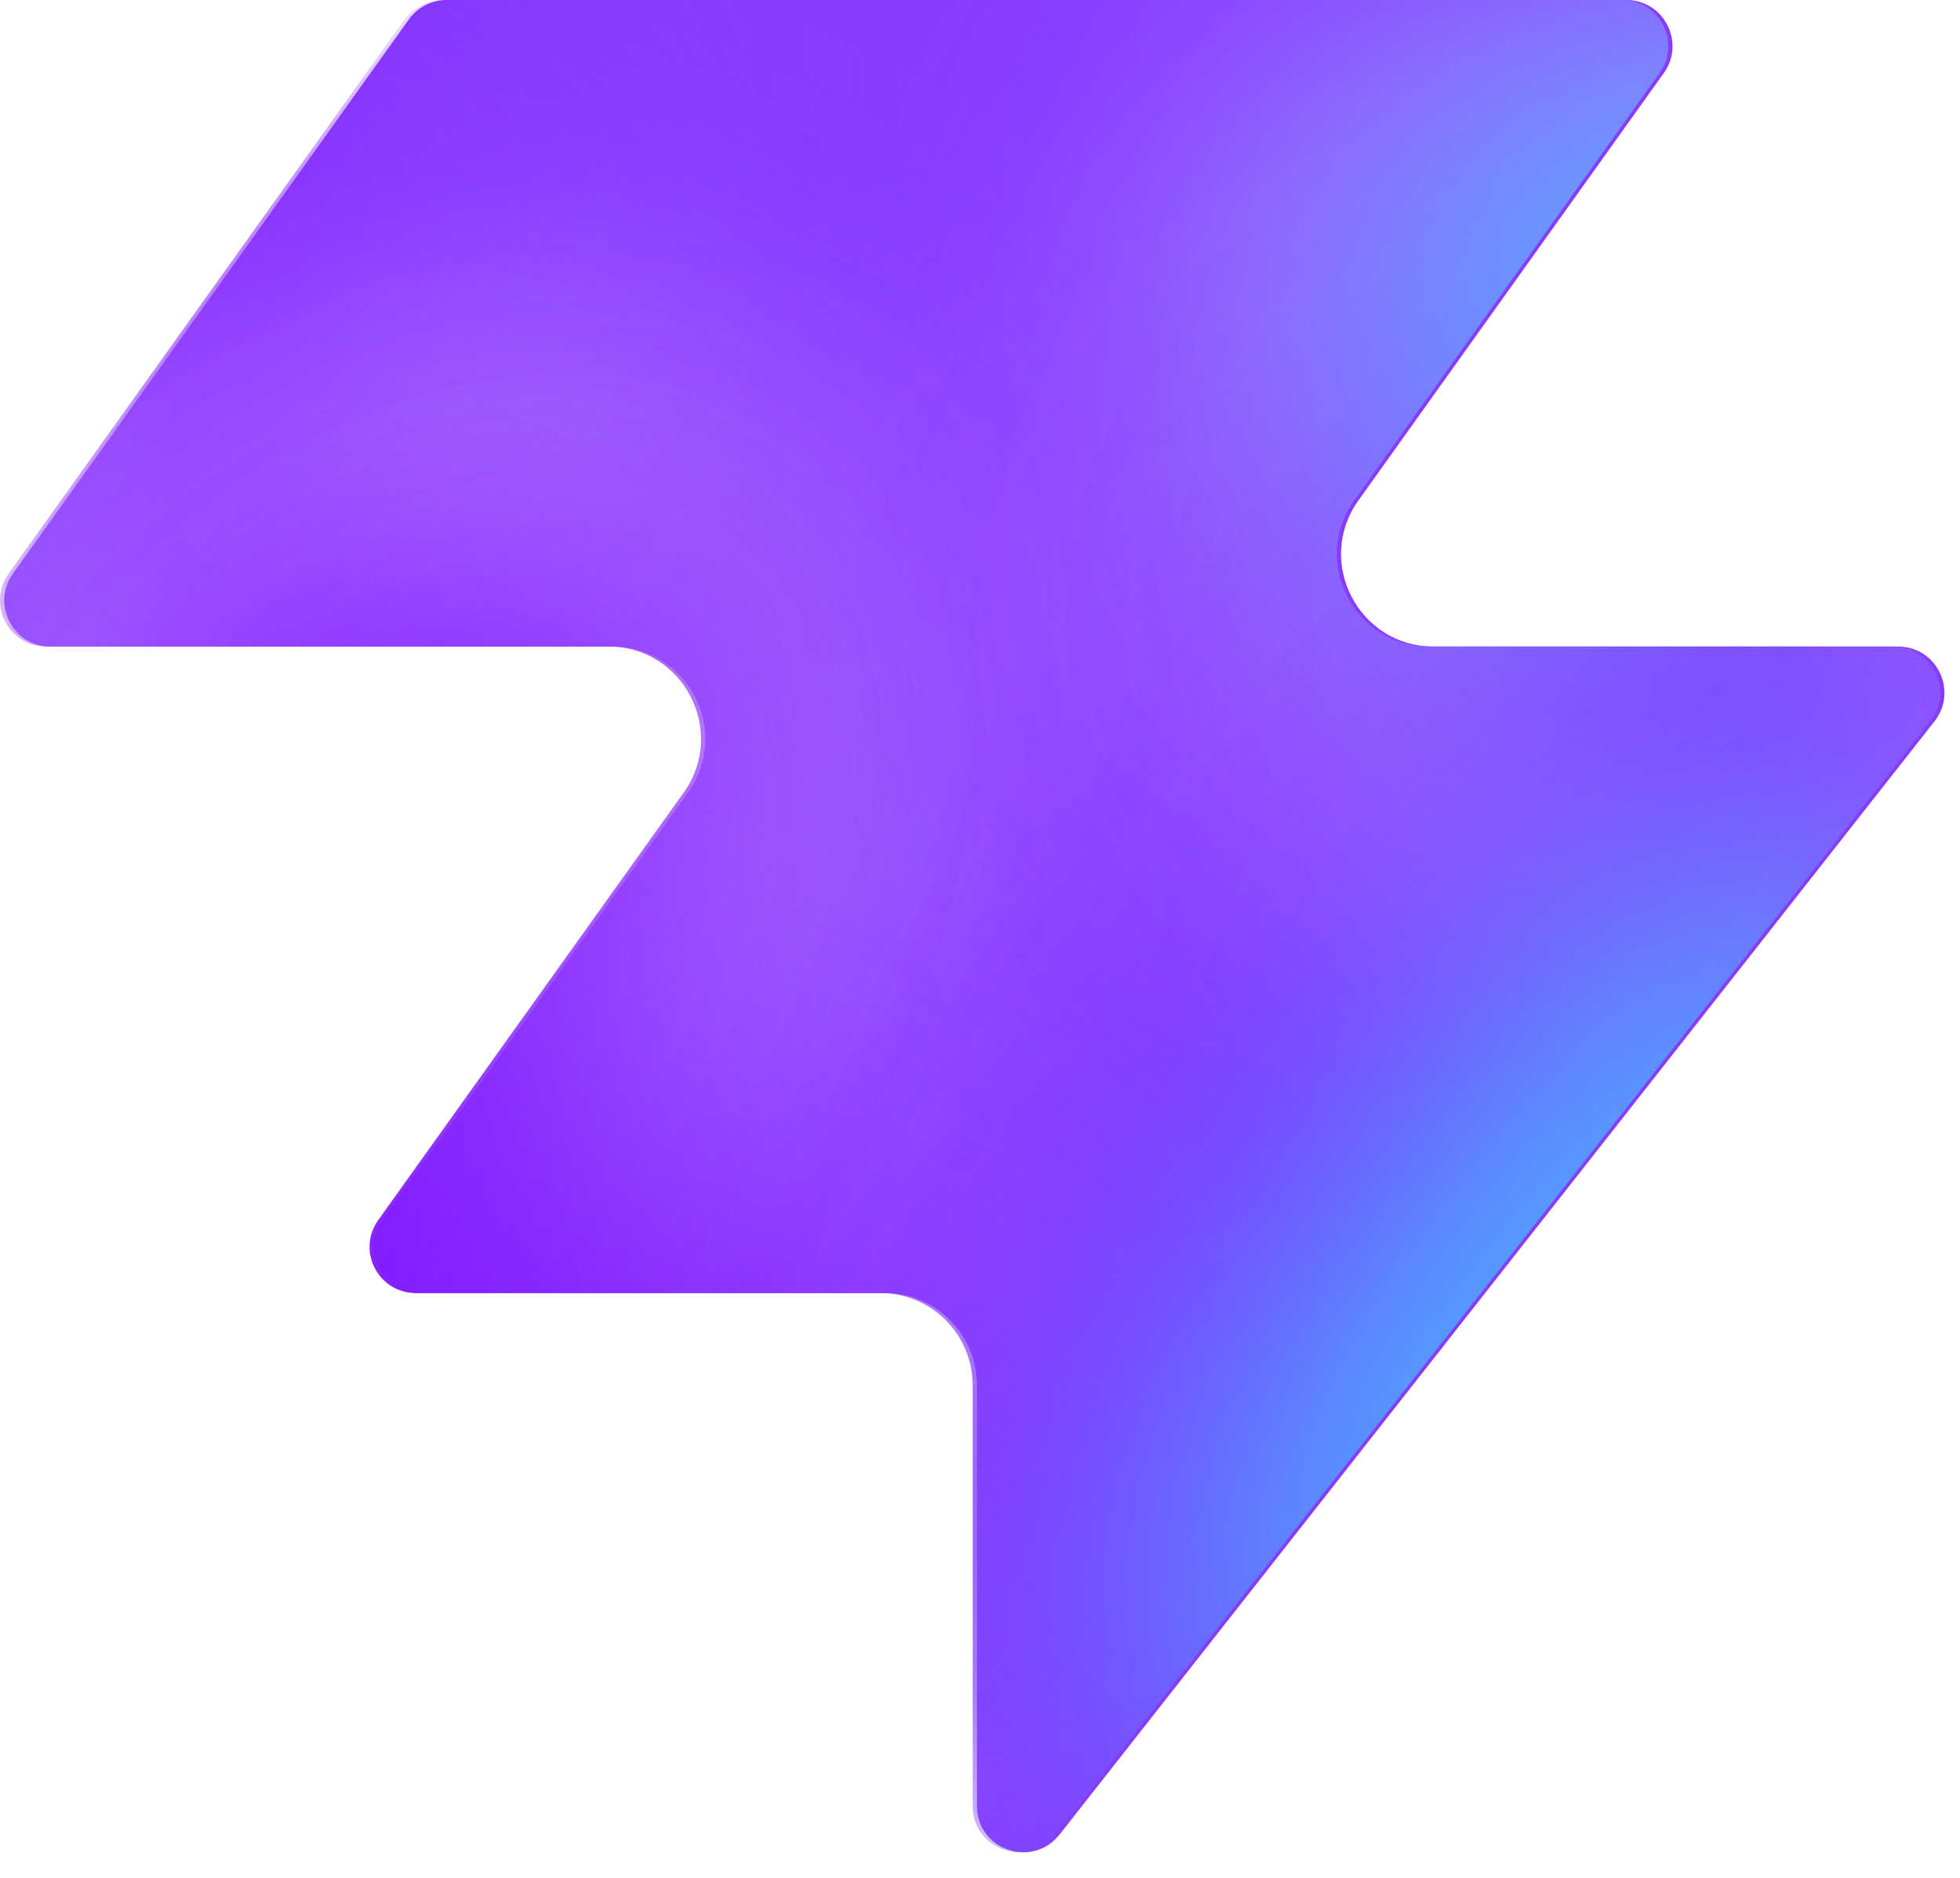
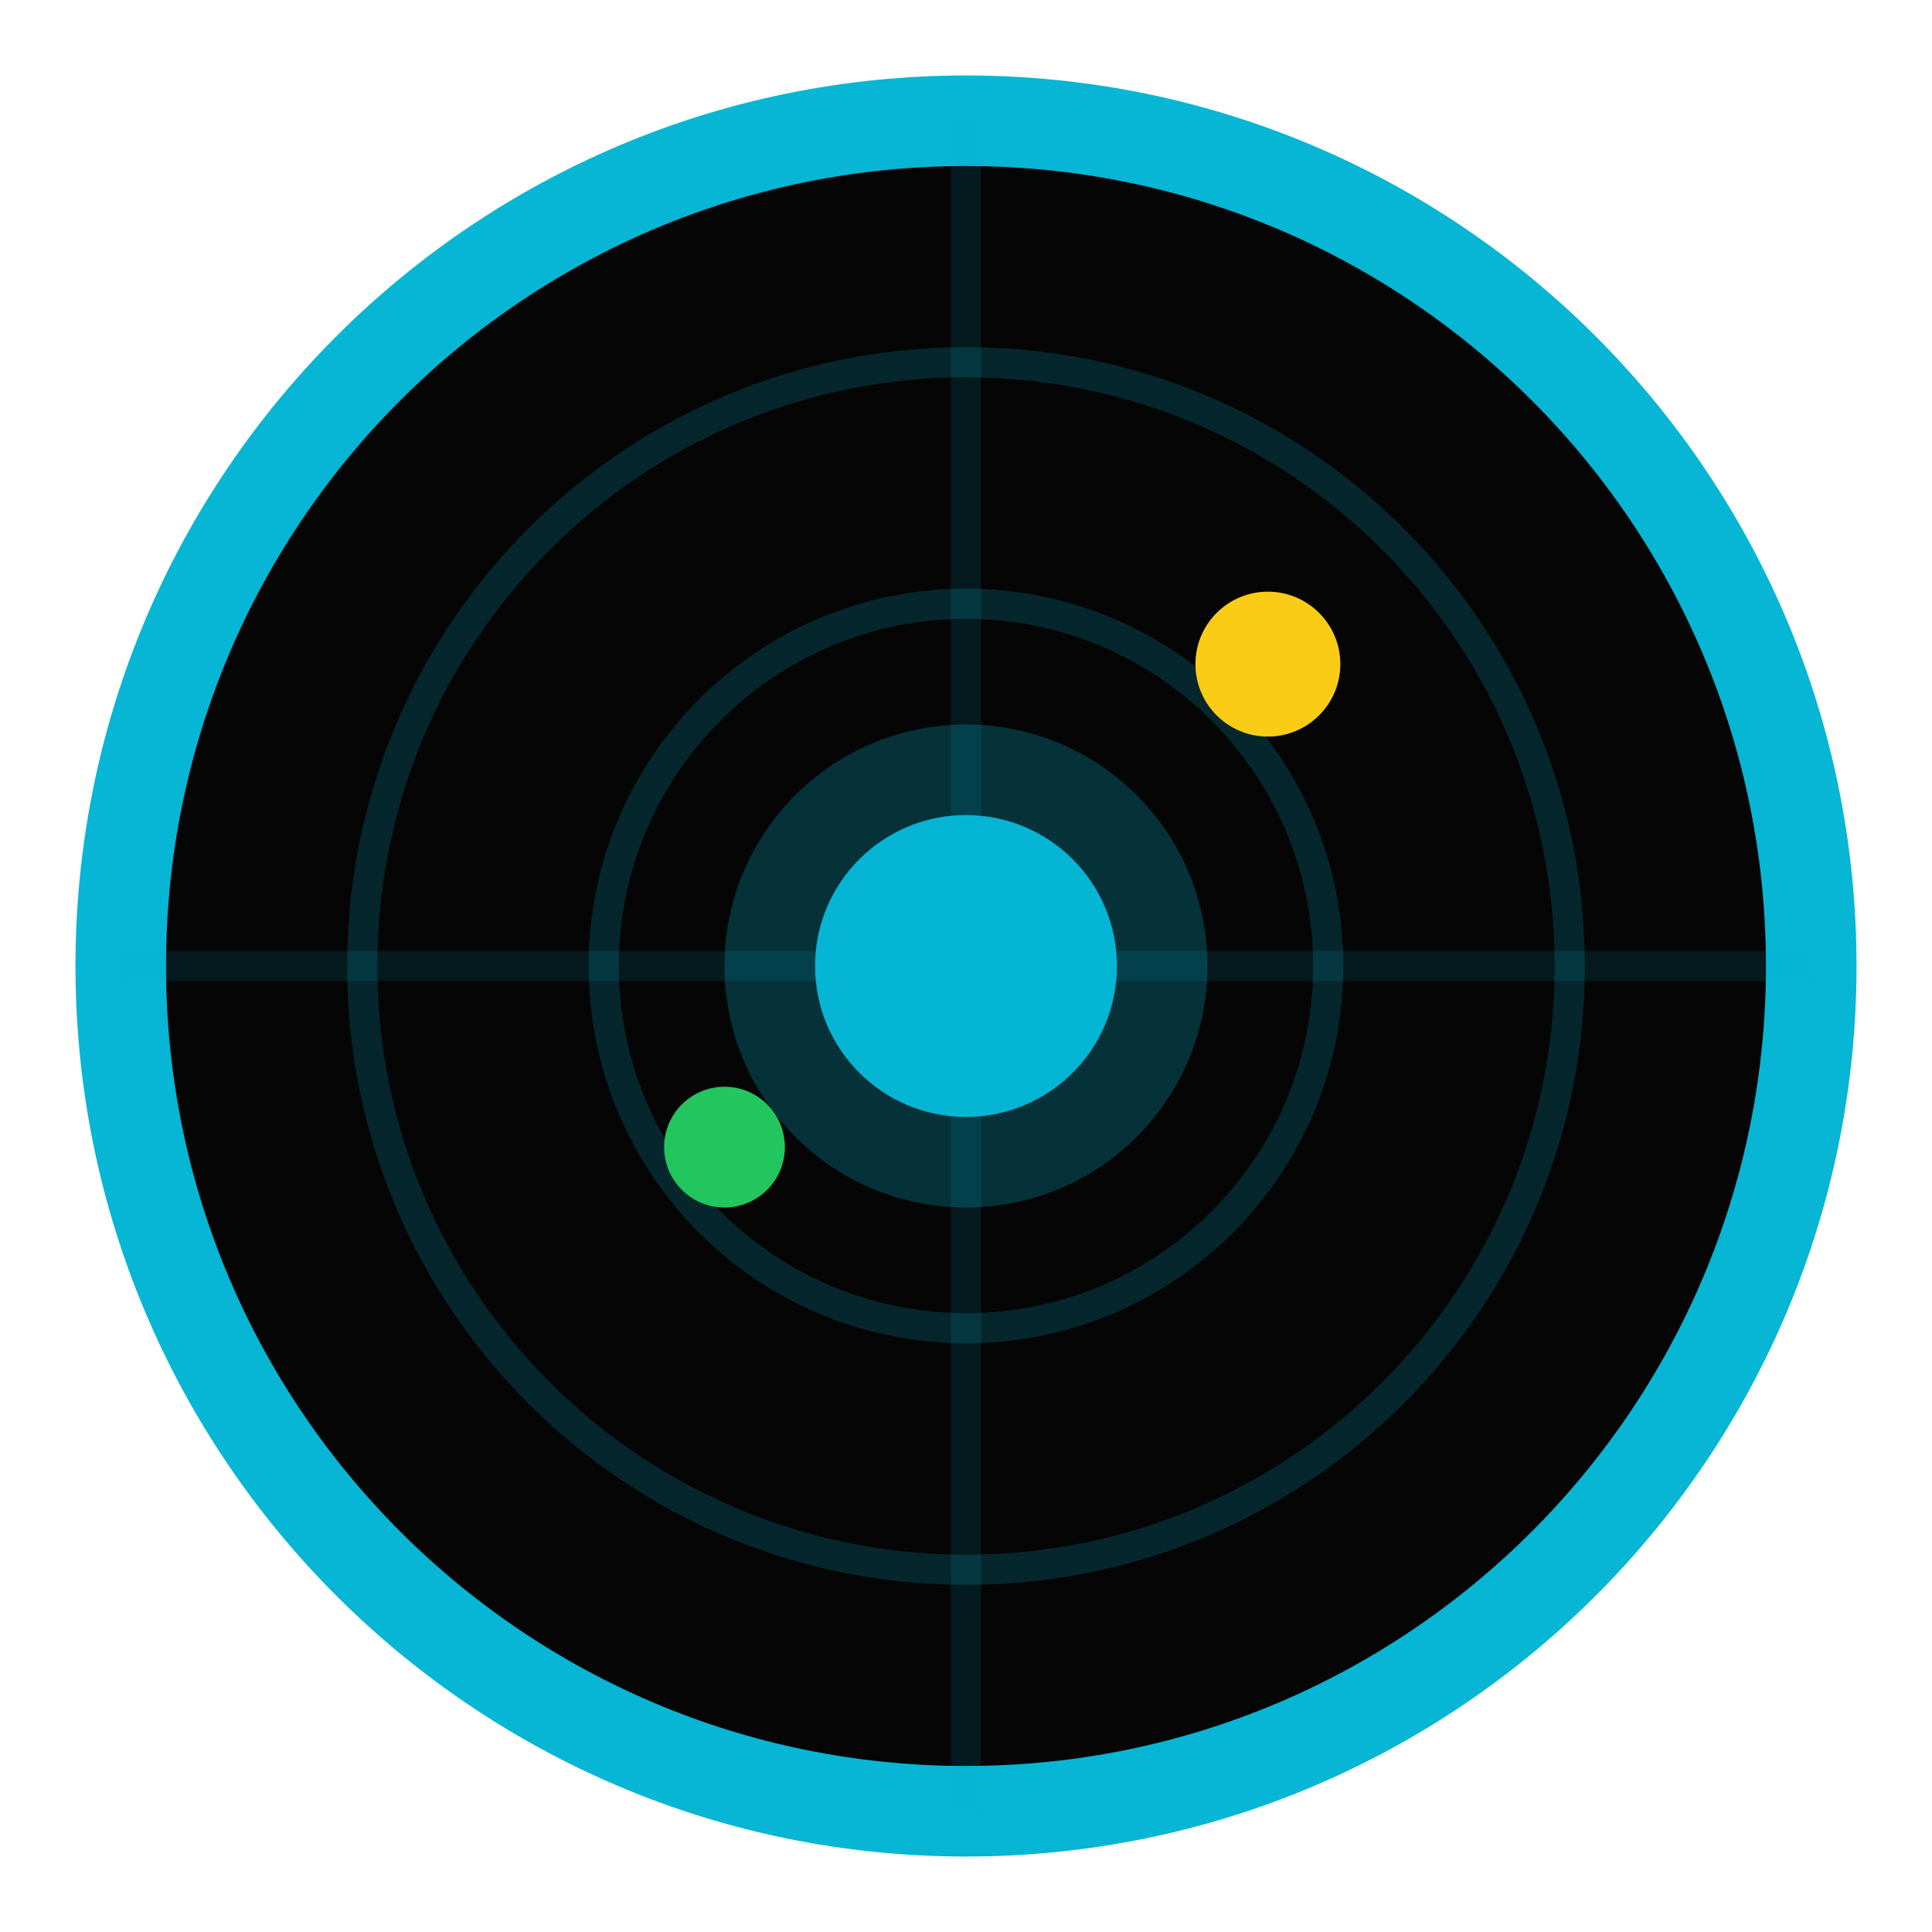
- <svg xmlns="http://www.w3.org/2000/svg" width="48" height="46" fill="none" viewBox="0 0 48 46">
-   <path fill="#863bff" d="M25.946 44.938c-.664.845-2.021.375-2.021-.698V33.937a2.26 2.26 0 0 0-2.262-2.262H10.287c-.92 0-1.456-1.04-.92-1.788l7.48-10.471c1.07-1.497 0-3.578-1.842-3.578H1.237c-.92 0-1.456-1.04-.92-1.788L10.013.474c.214-.297.556-.474.92-.474h28.894c.92 0 1.456 1.04.92 1.788l-7.48 10.471c-1.07 1.498 0 3.579 1.842 3.579h11.377c.943 0 1.473 1.088.89 1.83L25.947 44.94z" style="fill:#863bff;fill:color(display-p3 .525 .23 1);fill-opacity:1" />
-   <mask id="a" width="48" height="46" x="0" y="0" maskUnits="userSpaceOnUse" style="mask-type:alpha">
-     <path fill="#000" d="M25.842 44.938c-.664.844-2.021.375-2.021-.698V33.937a2.26 2.26 0 0 0-2.262-2.262H10.183c-.92 0-1.456-1.04-.92-1.788l7.48-10.471c1.07-1.498 0-3.579-1.842-3.579H1.133c-.92 0-1.456-1.04-.92-1.787L9.91.473c.214-.297.556-.474.92-.474h28.894c.92 0 1.456 1.04.92 1.788l-7.48 10.471c-1.07 1.498 0 3.578 1.842 3.578h11.377c.943 0 1.473 1.088.89 1.832L25.843 44.94z" style="fill:#000;fill-opacity:1" />
-   </mask>
-   <g mask="url(#a)">
-     <g filter="url(#b)">
-       <ellipse cx="5.508" cy="14.704" fill="#ede6ff" rx="5.508" ry="14.704" style="fill:#ede6ff;fill:color(display-p3 .927 .903 1);fill-opacity:1" transform="matrix(.00324 1 1 -.00324 -4.47 31.516)" />
-     </g>
-     <g filter="url(#c)">
-       <ellipse cx="10.399" cy="29.851" fill="#ede6ff" rx="10.399" ry="29.851" style="fill:#ede6ff;fill:color(display-p3 .927 .903 1);fill-opacity:1" transform="matrix(.00324 1 1 -.00324 -39.328 7.883)" />
-     </g>
-     <g filter="url(#d)">
-       <ellipse cx="5.508" cy="30.487" fill="#7e14ff" rx="5.508" ry="30.487" style="fill:#7e14ff;fill:color(display-p3 .492 .077 1);fill-opacity:1" transform="rotate(89.814 -25.913 -14.639)scale(1 -1)" />
-     </g>
-     <g filter="url(#e)">
-       <ellipse cx="5.508" cy="30.599" fill="#7e14ff" rx="5.508" ry="30.599" style="fill:#7e14ff;fill:color(display-p3 .492 .077 1);fill-opacity:1" transform="rotate(89.814 -32.644 -3.334)scale(1 -1)" />
-     </g>
-     <g filter="url(#f)">
-       <ellipse cx="5.508" cy="30.599" fill="#7e14ff" rx="5.508" ry="30.599" style="fill:#7e14ff;fill:color(display-p3 .492 .077 1);fill-opacity:1" transform="matrix(.00324 1 1 -.00324 -34.34 30.47)" />
-     </g>
-     <g filter="url(#g)">
-       <ellipse cx="14.072" cy="22.078" fill="#ede6ff" rx="14.072" ry="22.078" style="fill:#ede6ff;fill:color(display-p3 .927 .903 1);fill-opacity:1" transform="rotate(93.35 24.506 48.493)scale(-1 1)" />
-     </g>
-     <g filter="url(#h)">
-       <ellipse cx="3.47" cy="21.501" fill="#7e14ff" rx="3.47" ry="21.501" style="fill:#7e14ff;fill:color(display-p3 .492 .077 1);fill-opacity:1" transform="rotate(89.009 28.708 47.59)scale(-1 1)" />
-     </g>
-     <g filter="url(#i)">
-       <ellipse cx="3.47" cy="21.501" fill="#7e14ff" rx="3.47" ry="21.501" style="fill:#7e14ff;fill:color(display-p3 .492 .077 1);fill-opacity:1" transform="rotate(89.009 28.708 47.59)scale(-1 1)" />
-     </g>
-     <g filter="url(#j)">
-       <ellipse cx=".387" cy="8.972" fill="#7e14ff" rx="4.407" ry="29.108" style="fill:#7e14ff;fill:color(display-p3 .492 .077 1);fill-opacity:1" transform="rotate(39.51 .387 8.972)" />
-     </g>
-     <g filter="url(#k)">
-       <ellipse cx="47.523" cy="-6.092" fill="#7e14ff" rx="4.407" ry="29.108" style="fill:#7e14ff;fill:color(display-p3 .492 .077 1);fill-opacity:1" transform="rotate(37.892 47.523 -6.092)" />
-     </g>
-     <g filter="url(#l)">
-       <ellipse cx="41.412" cy="6.333" fill="#47bfff" rx="5.971" ry="9.665" style="fill:#47bfff;fill:color(display-p3 .28 .748 1);fill-opacity:1" transform="rotate(37.892 41.412 6.333)" />
-     </g>
-     <g filter="url(#m)">
-       <ellipse cx="-1.879" cy="38.332" fill="#7e14ff" rx="4.407" ry="29.108" style="fill:#7e14ff;fill:color(display-p3 .492 .077 1);fill-opacity:1" transform="rotate(37.892 -1.88 38.332)" />
-     </g>
-     <g filter="url(#n)">
-       <ellipse cx="-1.879" cy="38.332" fill="#7e14ff" rx="4.407" ry="29.108" style="fill:#7e14ff;fill:color(display-p3 .492 .077 1);fill-opacity:1" transform="rotate(37.892 -1.88 38.332)" />
-     </g>
-     <g filter="url(#o)">
-       <ellipse cx="35.651" cy="29.907" fill="#7e14ff" rx="4.407" ry="29.108" style="fill:#7e14ff;fill:color(display-p3 .492 .077 1);fill-opacity:1" transform="rotate(37.892 35.651 29.907)" />
-     </g>
-     <g filter="url(#p)">
-       <ellipse cx="38.418" cy="32.4" fill="#47bfff" rx="5.971" ry="15.297" style="fill:#47bfff;fill:color(display-p3 .28 .748 1);fill-opacity:1" transform="rotate(37.892 38.418 32.4)" />
-     </g>
-   </g>
-   <defs>
-     <filter id="b" width="60.045" height="41.654" x="-19.77" y="16.149" color-interpolation-filters="sRGB" filterUnits="userSpaceOnUse">
-       <feFlood flood-opacity="0" result="BackgroundImageFix" />
-       <feBlend in="SourceGraphic" in2="BackgroundImageFix" result="shape" />
-       <feGaussianBlur result="effect1_foregroundBlur_2002_17158" stdDeviation="7.659" />
-     </filter>
-     <filter id="c" width="90.34" height="51.437" x="-54.613" y="-7.533" color-interpolation-filters="sRGB" filterUnits="userSpaceOnUse">
-       <feFlood flood-opacity="0" result="BackgroundImageFix" />
-       <feBlend in="SourceGraphic" in2="BackgroundImageFix" result="shape" />
-       <feGaussianBlur result="effect1_foregroundBlur_2002_17158" stdDeviation="7.659" />
-     </filter>
-     <filter id="d" width="79.355" height="29.4" x="-49.64" y="2.03" color-interpolation-filters="sRGB" filterUnits="userSpaceOnUse">
-       <feFlood flood-opacity="0" result="BackgroundImageFix" />
-       <feBlend in="SourceGraphic" in2="BackgroundImageFix" result="shape" />
-       <feGaussianBlur result="effect1_foregroundBlur_2002_17158" stdDeviation="4.596" />
-     </filter>
-     <filter id="e" width="79.579" height="29.4" x="-45.045" y="20.029" color-interpolation-filters="sRGB" filterUnits="userSpaceOnUse">
-       <feFlood flood-opacity="0" result="BackgroundImageFix" />
-       <feBlend in="SourceGraphic" in2="BackgroundImageFix" result="shape" />
-       <feGaussianBlur result="effect1_foregroundBlur_2002_17158" stdDeviation="4.596" />
-     </filter>
-     <filter id="f" width="79.579" height="29.4" x="-43.513" y="21.178" color-interpolation-filters="sRGB" filterUnits="userSpaceOnUse">
-       <feFlood flood-opacity="0" result="BackgroundImageFix" />
-       <feBlend in="SourceGraphic" in2="BackgroundImageFix" result="shape" />
-       <feGaussianBlur result="effect1_foregroundBlur_2002_17158" stdDeviation="4.596" />
-     </filter>
-     <filter id="g" width="74.749" height="58.852" x="15.756" y="-17.901" color-interpolation-filters="sRGB" filterUnits="userSpaceOnUse">
-       <feFlood flood-opacity="0" result="BackgroundImageFix" />
-       <feBlend in="SourceGraphic" in2="BackgroundImageFix" result="shape" />
-       <feGaussianBlur result="effect1_foregroundBlur_2002_17158" stdDeviation="7.659" />
-     </filter>
-     <filter id="h" width="61.377" height="25.362" x="23.548" y="2.284" color-interpolation-filters="sRGB" filterUnits="userSpaceOnUse">
-       <feFlood flood-opacity="0" result="BackgroundImageFix" />
-       <feBlend in="SourceGraphic" in2="BackgroundImageFix" result="shape" />
-       <feGaussianBlur result="effect1_foregroundBlur_2002_17158" stdDeviation="4.596" />
-     </filter>
-     <filter id="i" width="61.377" height="25.362" x="23.548" y="2.284" color-interpolation-filters="sRGB" filterUnits="userSpaceOnUse">
-       <feFlood flood-opacity="0" result="BackgroundImageFix" />
-       <feBlend in="SourceGraphic" in2="BackgroundImageFix" result="shape" />
-       <feGaussianBlur result="effect1_foregroundBlur_2002_17158" stdDeviation="4.596" />
-     </filter>
-     <filter id="j" width="56.045" height="63.649" x="-27.636" y="-22.853" color-interpolation-filters="sRGB" filterUnits="userSpaceOnUse">
-       <feFlood flood-opacity="0" result="BackgroundImageFix" />
-       <feBlend in="SourceGraphic" in2="BackgroundImageFix" result="shape" />
-       <feGaussianBlur result="effect1_foregroundBlur_2002_17158" stdDeviation="4.596" />
-     </filter>
-     <filter id="k" width="54.814" height="64.646" x="20.116" y="-38.415" color-interpolation-filters="sRGB" filterUnits="userSpaceOnUse">
-       <feFlood flood-opacity="0" result="BackgroundImageFix" />
-       <feBlend in="SourceGraphic" in2="BackgroundImageFix" result="shape" />
-       <feGaussianBlur result="effect1_foregroundBlur_2002_17158" stdDeviation="4.596" />
-     </filter>
-     <filter id="l" width="33.541" height="35.313" x="24.641" y="-11.323" color-interpolation-filters="sRGB" filterUnits="userSpaceOnUse">
-       <feFlood flood-opacity="0" result="BackgroundImageFix" />
-       <feBlend in="SourceGraphic" in2="BackgroundImageFix" result="shape" />
-       <feGaussianBlur result="effect1_foregroundBlur_2002_17158" stdDeviation="4.596" />
-     </filter>
-     <filter id="m" width="54.814" height="64.646" x="-29.286" y="6.009" color-interpolation-filters="sRGB" filterUnits="userSpaceOnUse">
-       <feFlood flood-opacity="0" result="BackgroundImageFix" />
-       <feBlend in="SourceGraphic" in2="BackgroundImageFix" result="shape" />
-       <feGaussianBlur result="effect1_foregroundBlur_2002_17158" stdDeviation="4.596" />
-     </filter>
-     <filter id="n" width="54.814" height="64.646" x="-29.286" y="6.009" color-interpolation-filters="sRGB" filterUnits="userSpaceOnUse">
-       <feFlood flood-opacity="0" result="BackgroundImageFix" />
-       <feBlend in="SourceGraphic" in2="BackgroundImageFix" result="shape" />
-       <feGaussianBlur result="effect1_foregroundBlur_2002_17158" stdDeviation="4.596" />
-     </filter>
-     <filter id="o" width="54.814" height="64.646" x="8.244" y="-2.416" color-interpolation-filters="sRGB" filterUnits="userSpaceOnUse">
-       <feFlood flood-opacity="0" result="BackgroundImageFix" />
-       <feBlend in="SourceGraphic" in2="BackgroundImageFix" result="shape" />
-       <feGaussianBlur result="effect1_foregroundBlur_2002_17158" stdDeviation="4.596" />
-     </filter>
-     <filter id="p" width="39.409" height="43.623" x="18.713" y="10.588" color-interpolation-filters="sRGB" filterUnits="userSpaceOnUse">
-       <feFlood flood-opacity="0" result="BackgroundImageFix" />
-       <feBlend in="SourceGraphic" in2="BackgroundImageFix" result="shape" />
-       <feGaussianBlur result="effect1_foregroundBlur_2002_17158" stdDeviation="4.596" />
-     </filter>
-   </defs>
+ <svg xmlns="http://www.w3.org/2000/svg" width="32" height="32" viewBox="0 0 32 32">
+   <circle cx="16" cy="16" r="14" fill="#050505" stroke="#06b6d4" stroke-width="1.5" />
+   <circle cx="16" cy="16" r="10" fill="none" stroke="#06b6d430" stroke-width="0.5" />
+   <circle cx="16" cy="16" r="6" fill="none" stroke="#06b6d430" stroke-width="0.5" />
+   <line x1="16" y1="2" x2="16" y2="30" stroke="#06b6d420" stroke-width="0.5" />
+   <line x1="2" y1="16" x2="30" y2="16" stroke="#06b6d420" stroke-width="0.5" />
+   <circle cx="16" cy="16" r="2.5" fill="#06b6d4" />
+   <circle cx="16" cy="16" r="4" fill="#06b6d440" />
+   <circle cx="21" cy="11" r="1.2" fill="#facc15" />
+   <circle cx="12" cy="19" r="1" fill="#22c55e" />
</svg>
